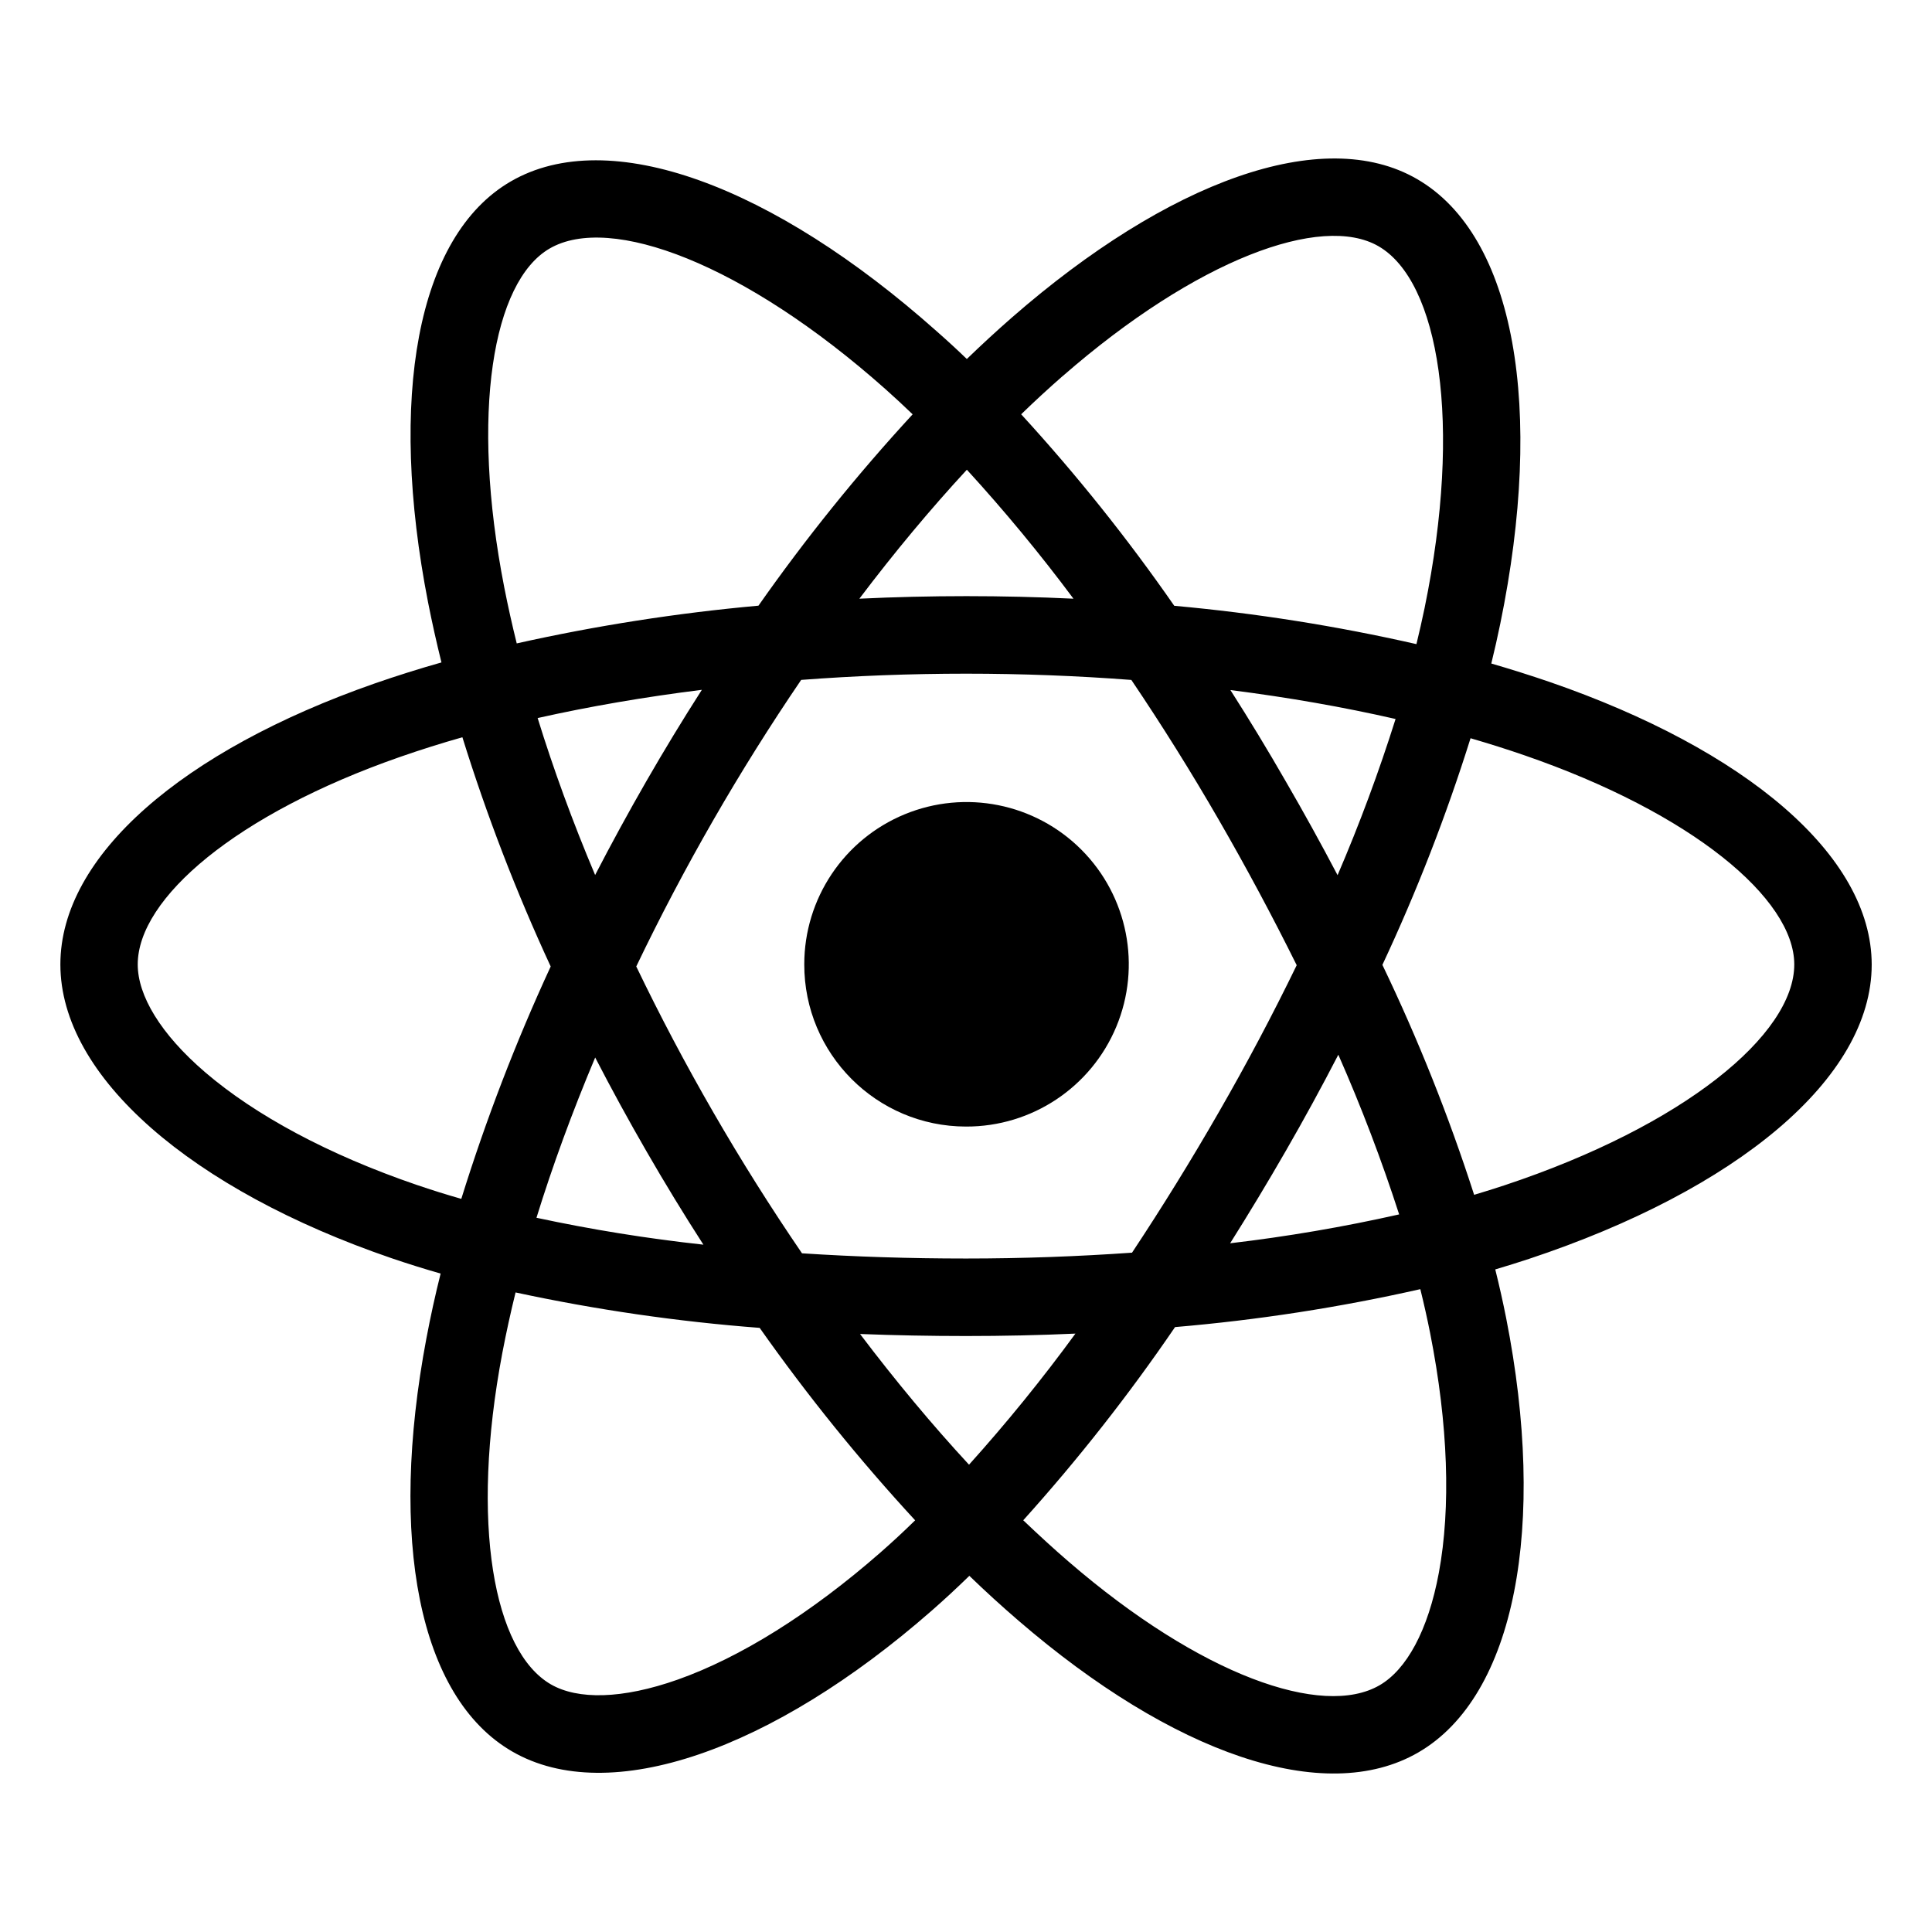
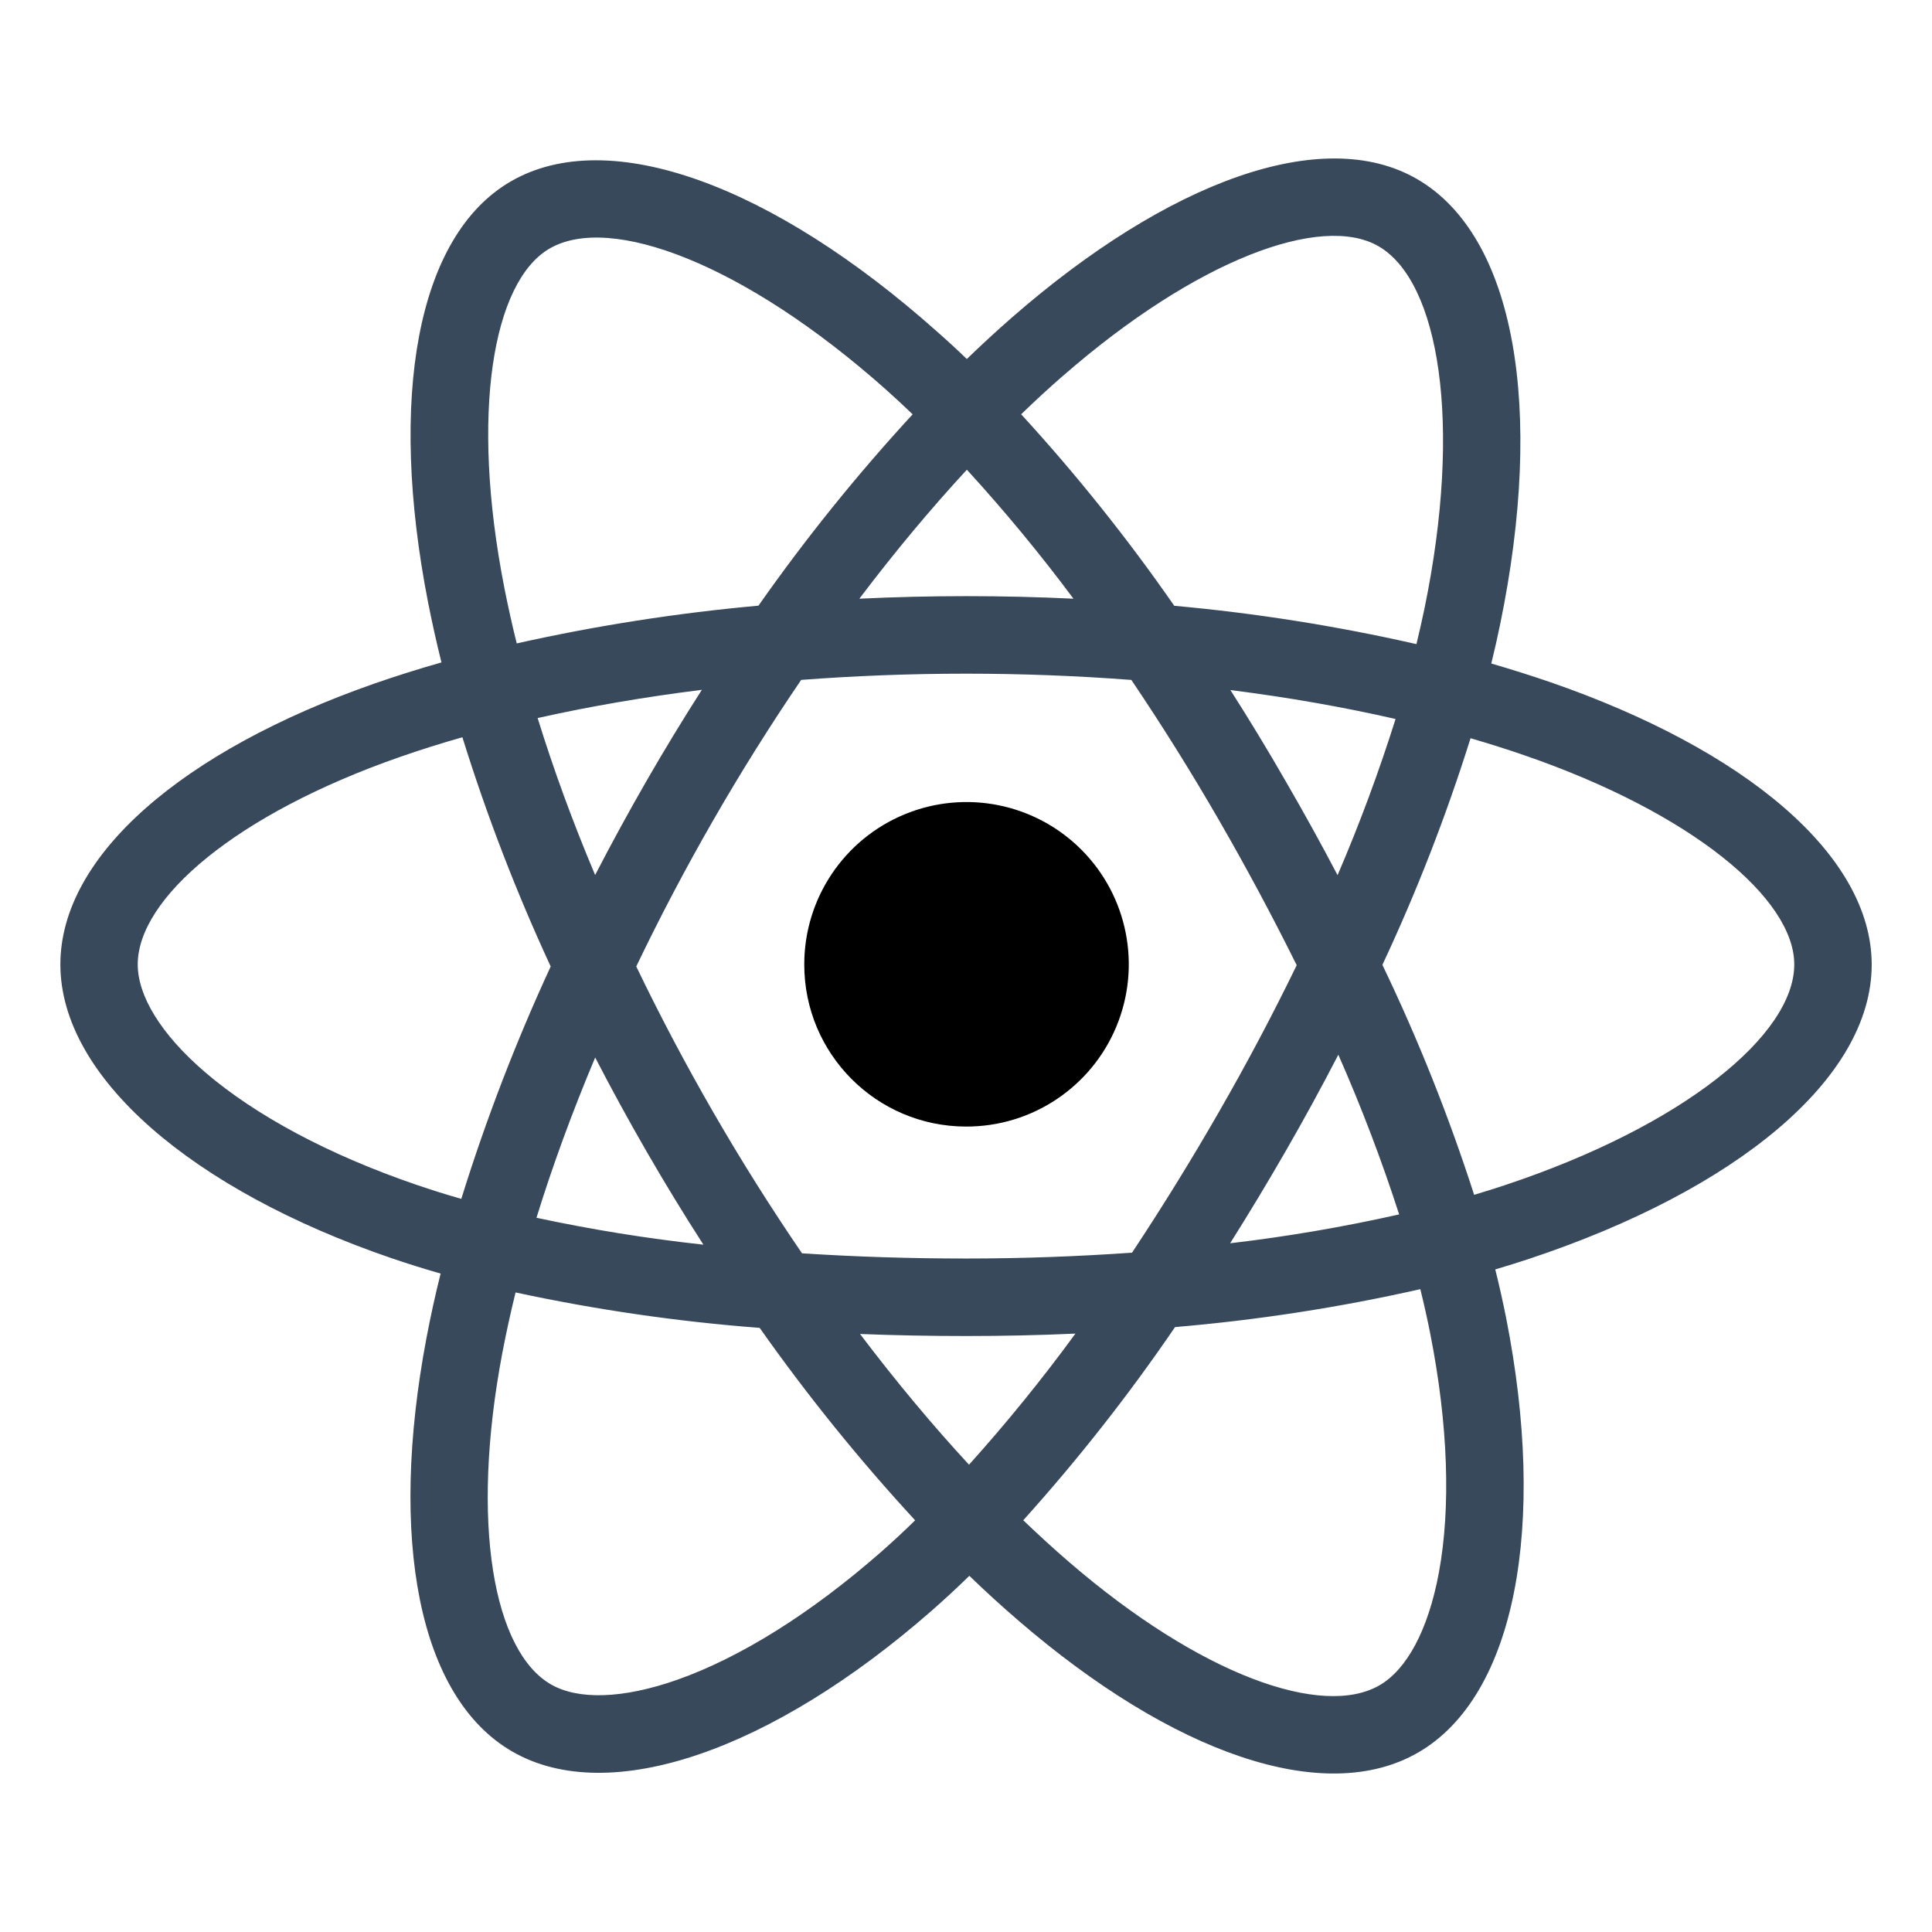
<svg xmlns="http://www.w3.org/2000/svg" class="ionicon" viewBox="0 0 512 512">
-   <path d="M410.66 180.72q-7.67-2.62-15.45-4.88 1.29-5.25 2.38-10.56c11.7-56.9 4.05-102.74-22.06-117.83-25-14.48-66 .61-107.36 36.69q-6.1 5.34-11.95 11-3.9-3.76-8-7.36c-43.35-38.58-86.8-54.83-112.88-39.69-25 14.51-32.43 57.6-21.9 111.53q1.58 8 3.55 15.93a320.85 320.85 0 00-17.77 5.6C48.46 198.9 16 226.73 16 255.59c0 29.82 34.84 59.72 87.77 77.85q6.44 2.19 13 4.07-2.13 8.49-3.77 17.17c-10 53-2.2 95.07 22.75 109.49 25.77 14.89 69-.41 111.14-37.31q5-4.38 10-9.25 6.32 6.11 13 11.86c40.8 35.18 81.09 49.39 106 34.93 25.75-14.94 34.12-60.14 23.25-115.13q-1.25-6.3-2.88-12.86 4.56-1.35 8.93-2.79c55-18.27 90.83-47.81 90.83-78-.02-29-33.52-57.01-85.36-74.9zm-129-81.08c35.43-30.91 68.55-43.11 83.65-34.39 16.07 9.29 22.32 46.75 12.22 95.88q-1 4.8-2.16 9.57a487.83 487.83 0 00-64.18-10.16 481.27 481.27 0 00-40.57-50.75q5.38-5.22 11.02-10.15zM157.73 280.25q6.51 12.6 13.61 24.89 7.23 12.54 15.07 24.71a435.28 435.28 0 01-44.24-7.13c4.24-13.72 9.46-27.97 15.56-42.47zm0-48.33c-6-14.19-11.08-28.15-15.25-41.63 13.7-3.07 28.3-5.58 43.52-7.48q-7.65 11.94-14.72 24.23t-13.58 24.88zm10.9 24.17q9.48-19.77 20.42-38.78 10.93-19 23.27-37.13c14.28-1.08 28.92-1.65 43.71-1.65s29.52.57 43.79 1.66q12.21 18.09 23.13 37t20.69 38.6Q334 275.63 323 294.73q-10.91 19-23 37.24c-14.25 1-29 1.55-44 1.55s-29.47-.47-43.46-1.38q-12.43-18.19-23.46-37.29t-20.48-38.76zM340.75 305q7.25-12.58 13.92-25.49a440.41 440.41 0 0116.12 42.32 434.44 434.44 0 01-44.79 7.65q7.62-12.09 14.75-24.48zm13.72-73.07q-6.64-12.65-13.81-25-7-12.18-14.59-24.06c15.31 1.94 30 4.52 43.77 7.67a439.89 439.89 0 01-15.37 41.39zm-98.24-107.45a439.75 439.75 0 0128.25 34.18q-28.35-1.35-56.74 0c9.33-12.34 18.88-23.79 28.49-34.18zM145.66 65.86c16.06-9.32 51.57 4 89 37.27 2.39 2.13 4.8 4.36 7.2 6.67A491.37 491.37 0 00201 160.51a499.12 499.12 0 00-64.06 10q-1.83-7.36-3.3-14.82c-9.05-46.23-3.06-81.08 12.02-89.83zm-23.41 251.85q-6-1.71-11.85-3.71c-23.4-8-42.73-18.44-56-29.81-11.88-10.19-17.9-20.36-17.9-28.6 0-17.51 26.06-39.85 69.52-55q8.19-2.85 16.52-5.21a493.54 493.54 0 0023.4 60.75 502.46 502.46 0 00-23.69 61.58zm111.13 93.67c-18.63 16.32-37.29 27.89-53.74 33.72-14.78 5.23-26.55 5.38-33.66 1.27-15.14-8.75-21.44-42.54-12.85-87.86q1.53-8 3.5-16a480.85 480.85 0 0064.69 9.39 501.2 501.2 0 0041.2 51c-2.98 2.93-6.03 5.75-9.14 8.48zm23.42-23.22c-9.72-10.51-19.42-22.14-28.88-34.64q13.79.54 28.08.54c9.78 0 19.46-.21 29-.64a439.33 439.33 0 01-28.2 34.74zm124.52 28.59c-2.86 15.44-8.61 25.74-15.72 29.86-15.13 8.78-47.48-2.63-82.36-32.72-4-3.44-8-7.13-12.07-11a484.54 484.54 0 0040.23-51.2 477.84 477.84 0 0065-10.05q1.47 5.94 2.6 11.64c4.81 24.3 5.5 46.28 2.32 63.47zm17.4-102.64c-2.62.87-5.32 1.71-8.06 2.53a483.26 483.26 0 00-24.31-60.94 481.52 481.52 0 0023.36-60.06c4.91 1.43 9.68 2.93 14.27 4.52 44.42 15.32 71.52 38 71.52 55.43 0 18.6-29.27 42.74-76.78 58.52z" />
+   <path fill="#081B33" opacity="0.8" d="M410.66 180.72q-7.67-2.62-15.45-4.88 1.29-5.25 2.38-10.56c11.7-56.9 4.05-102.74-22.06-117.83-25-14.48-66 .61-107.36 36.69q-6.1 5.34-11.95 11-3.9-3.76-8-7.36c-43.35-38.58-86.8-54.83-112.88-39.69-25 14.51-32.43 57.6-21.9 111.53q1.58 8 3.55 15.93a320.85 320.85 0 00-17.77 5.6C48.46 198.9 16 226.73 16 255.59c0 29.82 34.84 59.72 87.77 77.85q6.44 2.19 13 4.07-2.13 8.49-3.77 17.17c-10 53-2.2 95.07 22.75 109.49 25.77 14.89 69-.41 111.14-37.31q5-4.38 10-9.25 6.32 6.11 13 11.86c40.8 35.18 81.09 49.39 106 34.93 25.75-14.94 34.12-60.14 23.25-115.13q-1.25-6.3-2.88-12.86 4.56-1.35 8.93-2.79c55-18.27 90.83-47.81 90.83-78-.02-29-33.52-57.01-85.36-74.9zm-129-81.08c35.43-30.91 68.55-43.11 83.65-34.39 16.07 9.29 22.32 46.75 12.22 95.88q-1 4.8-2.16 9.57a487.83 487.83 0 00-64.18-10.16 481.27 481.27 0 00-40.57-50.75q5.38-5.22 11.02-10.15zM157.73 280.25q6.51 12.6 13.61 24.89 7.23 12.54 15.07 24.71a435.28 435.28 0 01-44.24-7.13c4.24-13.72 9.46-27.97 15.56-42.47zm0-48.33c-6-14.19-11.08-28.15-15.25-41.63 13.7-3.07 28.3-5.58 43.52-7.48q-7.65 11.94-14.72 24.23t-13.58 24.88zm10.9 24.17q9.48-19.77 20.42-38.78 10.93-19 23.27-37.13c14.28-1.08 28.92-1.65 43.71-1.65s29.52.57 43.79 1.66q12.21 18.09 23.13 37t20.69 38.6Q334 275.63 323 294.73q-10.91 19-23 37.24c-14.25 1-29 1.55-44 1.55s-29.47-.47-43.46-1.38q-12.43-18.19-23.46-37.29t-20.48-38.76zM340.75 305q7.25-12.58 13.92-25.49a440.41 440.41 0 0116.12 42.32 434.44 434.44 0 01-44.79 7.65q7.62-12.09 14.75-24.48zm13.72-73.07q-6.64-12.65-13.81-25-7-12.18-14.59-24.06c15.31 1.94 30 4.52 43.77 7.67a439.89 439.89 0 01-15.37 41.39zm-98.24-107.45a439.75 439.75 0 0128.25 34.18q-28.35-1.35-56.74 0c9.33-12.34 18.88-23.79 28.49-34.18zM145.66 65.86c16.06-9.32 51.57 4 89 37.27 2.39 2.13 4.8 4.36 7.2 6.67A491.37 491.37 0 00201 160.51a499.12 499.12 0 00-64.06 10q-1.83-7.36-3.3-14.82c-9.05-46.23-3.06-81.08 12.02-89.83zm-23.41 251.85q-6-1.71-11.85-3.71c-23.4-8-42.73-18.44-56-29.81-11.88-10.19-17.9-20.36-17.9-28.6 0-17.51 26.06-39.85 69.52-55q8.19-2.85 16.52-5.21a493.54 493.54 0 0023.4 60.75 502.46 502.46 0 00-23.69 61.58zm111.13 93.67c-18.63 16.32-37.29 27.89-53.74 33.72-14.78 5.23-26.55 5.38-33.66 1.27-15.14-8.75-21.44-42.54-12.85-87.86q1.53-8 3.5-16a480.85 480.85 0 0064.69 9.39 501.2 501.2 0 0041.2 51c-2.98 2.93-6.03 5.75-9.14 8.48zm23.42-23.22c-9.72-10.51-19.42-22.14-28.88-34.64q13.79.54 28.08.54c9.78 0 19.46-.21 29-.64a439.33 439.33 0 01-28.2 34.74zm124.52 28.59c-2.86 15.44-8.61 25.74-15.72 29.86-15.13 8.78-47.48-2.63-82.36-32.72-4-3.44-8-7.13-12.07-11a484.54 484.54 0 0040.23-51.2 477.84 477.84 0 0065-10.05q1.47 5.94 2.6 11.64c4.81 24.3 5.5 46.28 2.32 63.47zm17.4-102.64c-2.62.87-5.32 1.71-8.06 2.53a483.26 483.26 0 00-24.31-60.94 481.52 481.52 0 0023.36-60.06c4.91 1.43 9.68 2.93 14.27 4.52 44.42 15.32 71.52 38 71.52 55.43 0 18.6-29.27 42.74-76.78 58.52z" />
  <path d="M256 298.55a43 43 0 10-42.86-43 42.91 42.91 0 0042.86 43z" />
</svg>
